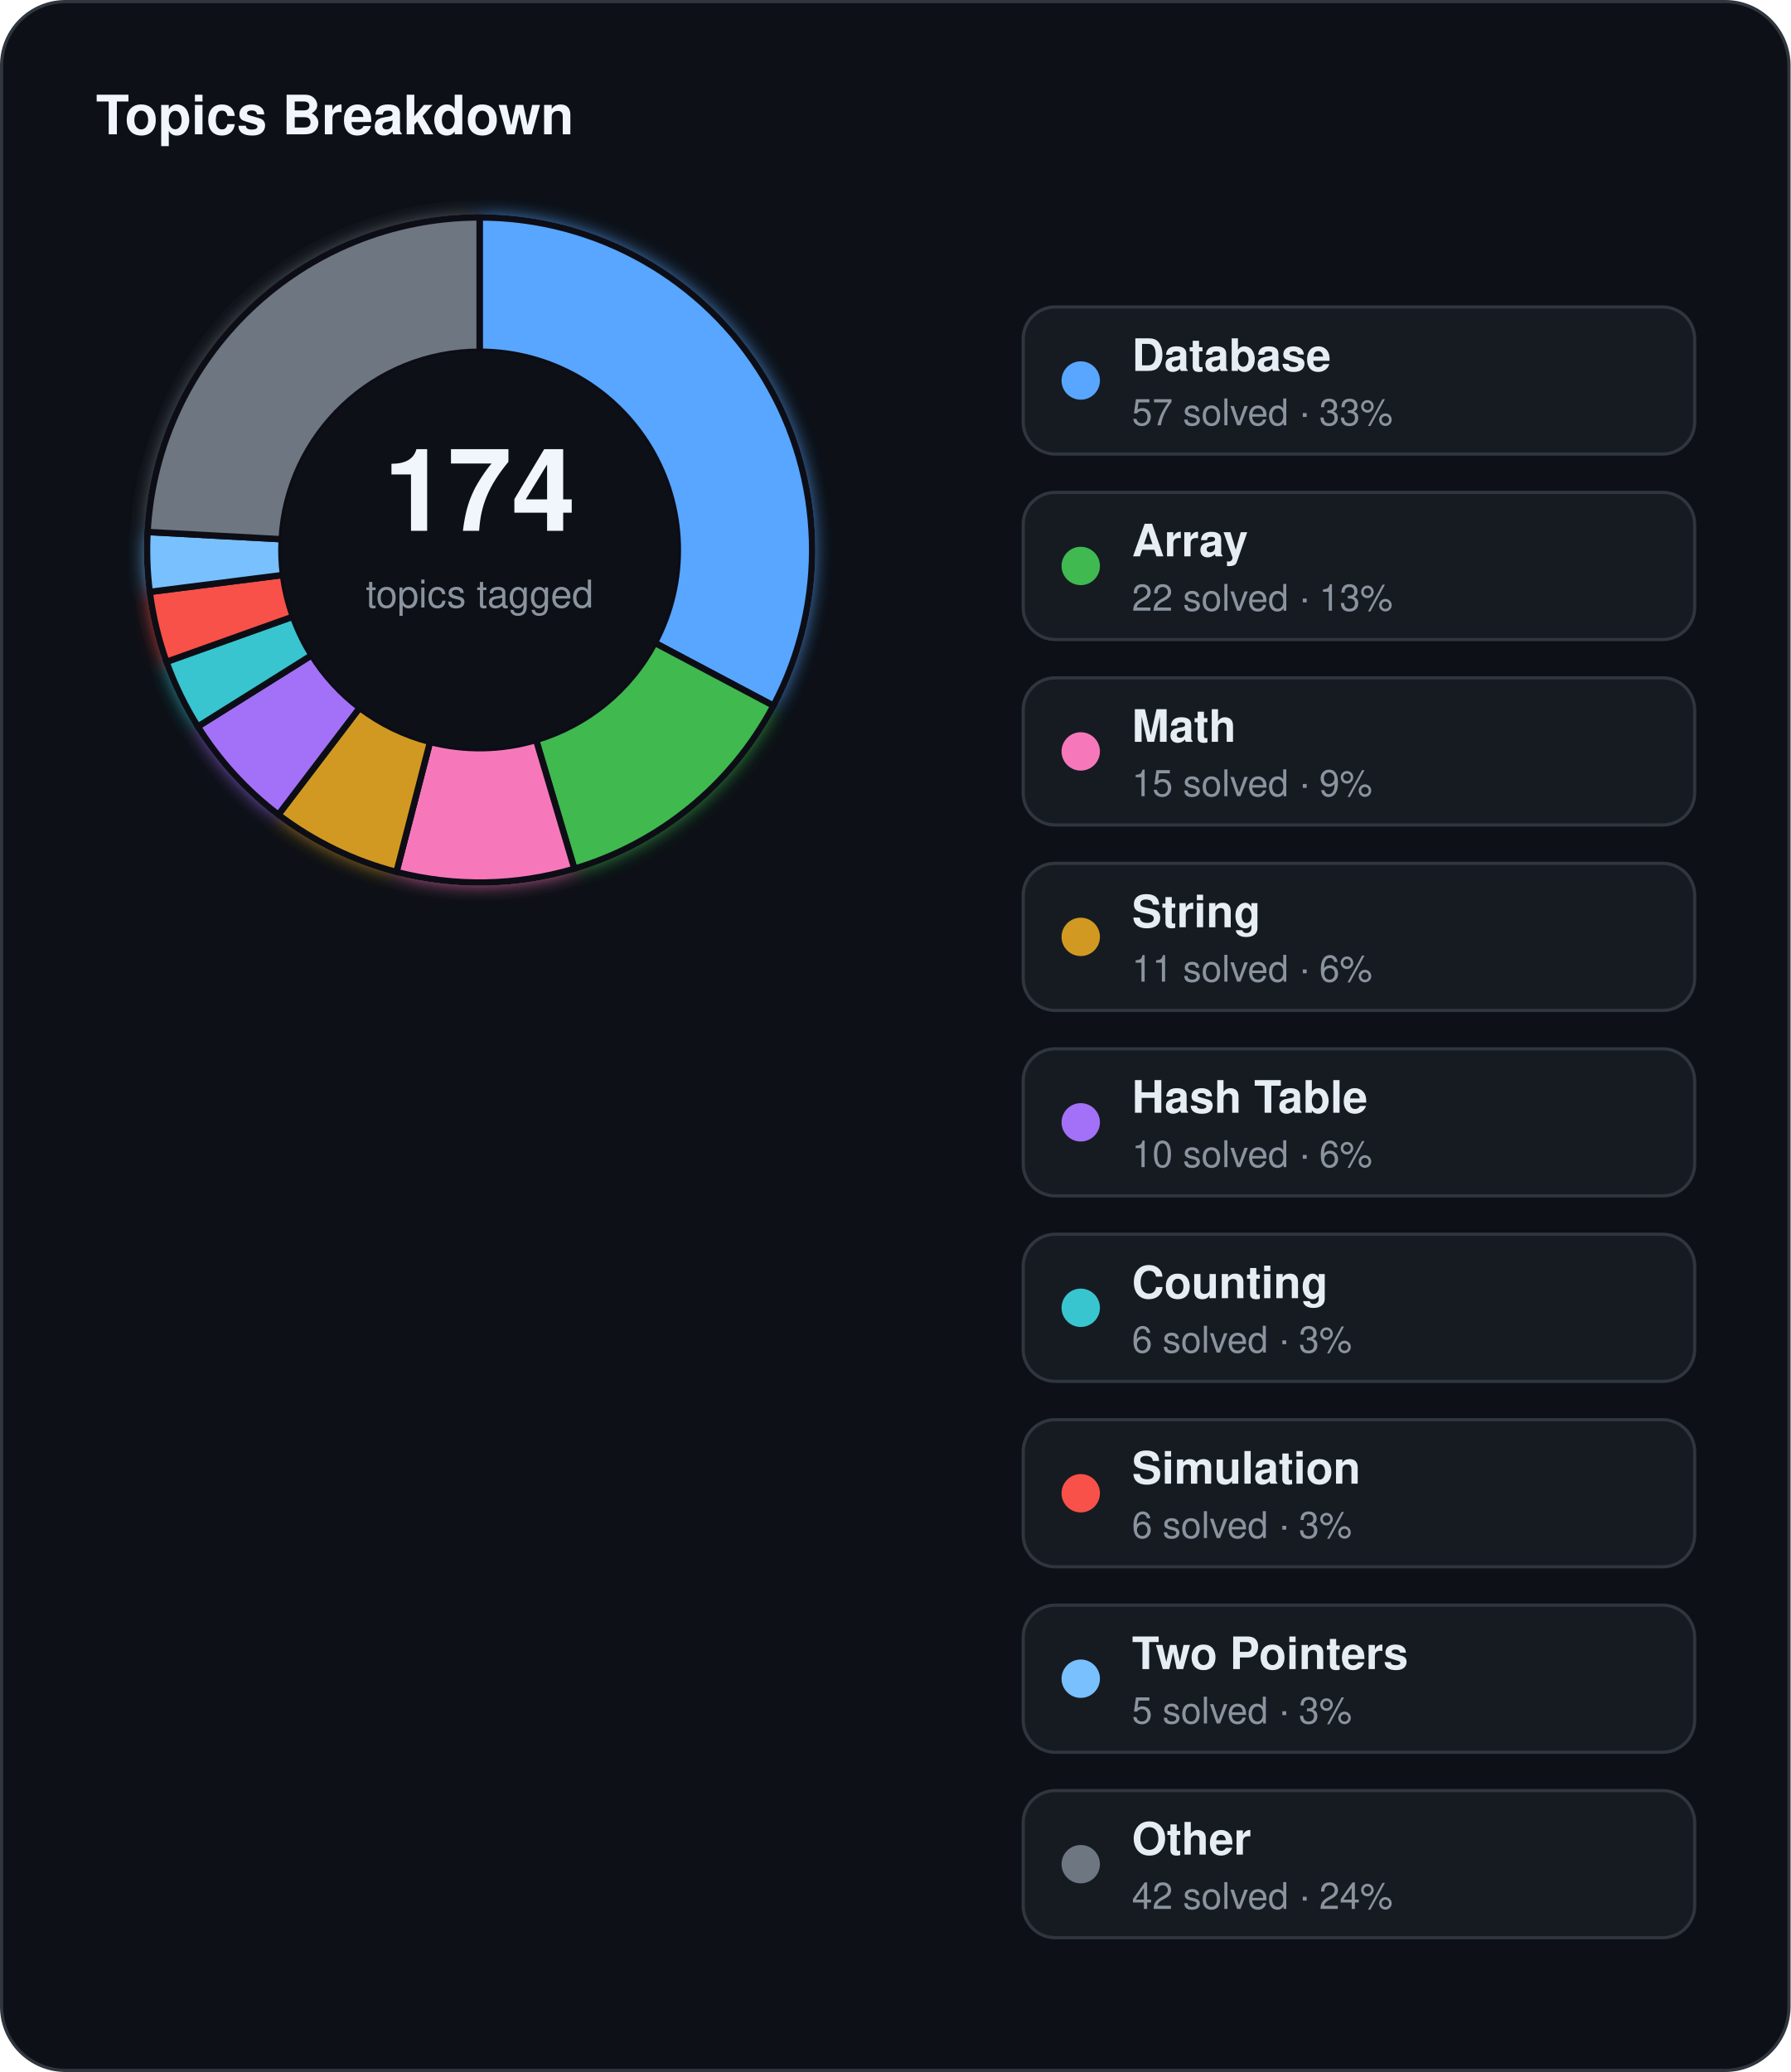
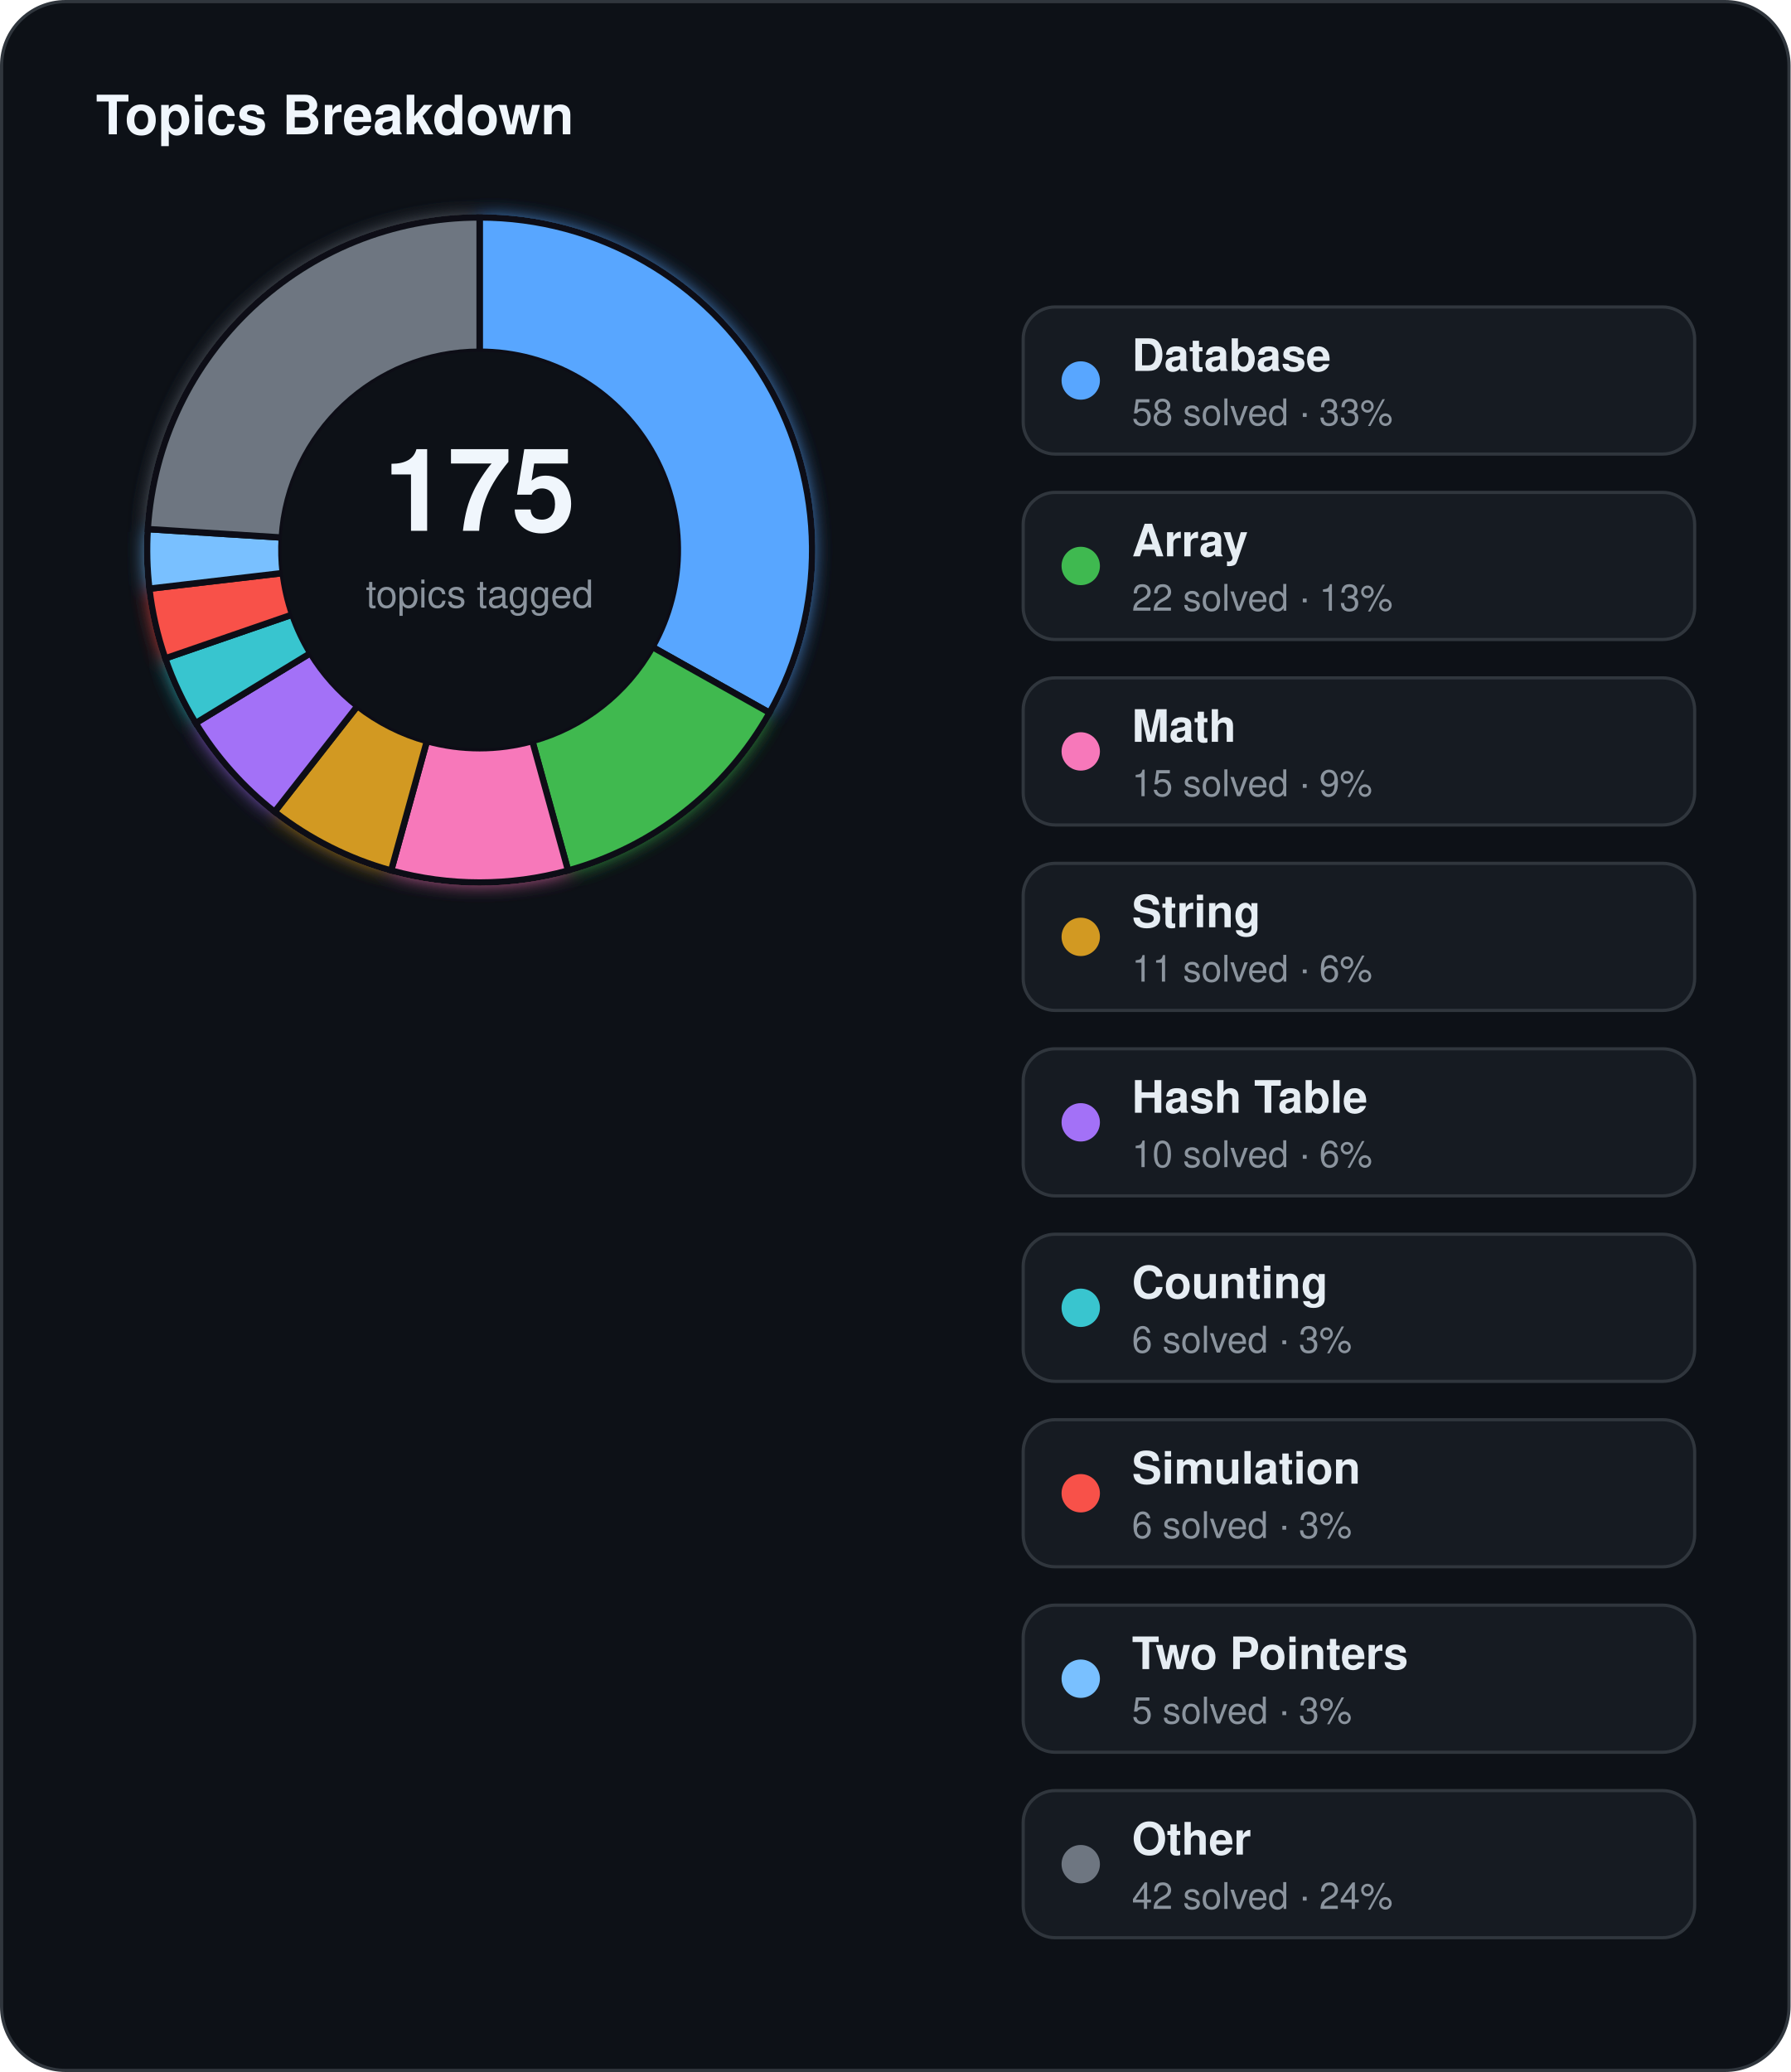
<svg xmlns="http://www.w3.org/2000/svg" width="560" height="648" viewBox="0 0 560 648">
  <defs>
    <filter id="topics-glow" x="-60%" y="-60%" width="220%" height="220%">
      <feGaussianBlur stdDeviation="3" result="blur" />
      <feMerge>
        <feMergeNode in="blur" />
        <feMergeNode in="SourceGraphic" />
      </feMerge>
    </filter>
  </defs>
  <rect x="0.5" y="0.5" width="559" height="647" rx="20" fill="#0d1117" stroke="#30363d" stroke-width="1" />
  <text x="30" y="42" fill="#f0f6fc" font-family="Segoe UI, Helvetica, Arial, sans-serif" font-size="17" font-weight="700">Topics Breakdown</text>
  <g filter="url(#topics-glow)">
-     <path d="M 150.00,68.00 A 104,104 0 0 1 241.89,220.71 L 204.78,201.04 A 62,62 0 0 0 150.00,110.00 Z" fill="#58a6ff" stroke="#0d1117" stroke-width="2" />
-     <path d="M 241.89,220.71 A 104,104 0 0 1 179.63,271.69 L 167.66,231.43 A 62,62 0 0 0 204.78,201.04 Z" fill="#3fb950" stroke="#0d1117" stroke-width="2" />
-     <path d="M 179.63,271.69 A 104,104 0 0 1 123.99,272.70 L 134.49,232.03 A 62,62 0 0 0 167.66,231.43 Z" fill="#f778ba" stroke="#0d1117" stroke-width="2" />
-     <path d="M 123.99,272.70 A 104,104 0 0 1 87.06,254.79 L 112.48,221.36 A 62,62 0 0 0 134.49,232.03 Z" fill="#d29922" stroke="#0d1117" stroke-width="2" />
-     <path d="M 87.06,254.79 A 104,104 0 0 1 61.87,227.22 L 97.46,204.92 A 62,62 0 0 0 112.48,221.36 Z" fill="#a371f7" stroke="#0d1117" stroke-width="2" />
-     <path d="M 61.87,227.22 A 104,104 0 0 1 52.06,206.98 L 91.61,192.85 A 62,62 0 0 0 97.46,204.92 Z" fill="#39c5cf" stroke="#0d1117" stroke-width="2" />
-     <path d="M 52.06,206.98 A 104,104 0 0 1 46.83,185.11 L 88.49,179.82 A 62,62 0 0 0 91.61,192.85 Z" fill="#f85149" stroke="#0d1117" stroke-width="2" />
-     <path d="M 46.83,185.11 A 104,104 0 0 1 46.15,166.37 L 88.09,168.64 A 62,62 0 0 0 88.49,179.82 Z" fill="#79c0ff" stroke="#0d1117" stroke-width="2" />
-     <path d="M 46.15,166.37 A 104,104 0 0 1 150.00,68.00 L 150.00,110.00 A 62,62 0 0 0 88.09,168.64 Z" fill="#6e7681" stroke="#0d1117" stroke-width="2" />
+     <path d="M 150.00,68.00 A 104,104 0 0 1 240.68,222.92 L 204.06,202.36 A 62,62 0 0 0 150.00,110.00 Z" fill="#58a6ff" stroke="#0d1117" stroke-width="2" />
+     <path d="M 240.68,222.92 A 104,104 0 0 1 177.67,272.25 L 166.49,231.77 A 62,62 0 0 0 204.06,202.36 Z" fill="#3fb950" stroke="#0d1117" stroke-width="2" />
+     <path d="M 177.67,272.25 A 104,104 0 0 1 122.33,272.25 L 133.51,231.77 A 62,62 0 0 0 166.49,231.77 Z" fill="#f778ba" stroke="#0d1117" stroke-width="2" />
+     <path d="M 122.33,272.25 A 104,104 0 0 1 85.89,253.89 L 111.78,220.82 A 62,62 0 0 0 133.51,231.77 Z" fill="#d29922" stroke="#0d1117" stroke-width="2" />
+     <path d="M 85.89,253.89 A 104,104 0 0 1 61.20,226.14 L 97.06,204.28 A 62,62 0 0 0 111.78,220.82 Z" fill="#a371f7" stroke="#0d1117" stroke-width="2" />
+     <path d="M 61.20,226.14 A 104,104 0 0 1 51.68,205.91 L 91.39,192.21 A 62,62 0 0 0 97.06,204.28 Z" fill="#39c5cf" stroke="#0d1117" stroke-width="2" />
+     <path d="M 51.68,205.91 A 104,104 0 0 1 46.71,184.11 L 88.42,179.22 A 62,62 0 0 0 91.39,192.21 Z" fill="#f85149" stroke="#0d1117" stroke-width="2" />
+     <path d="M 46.71,184.11 A 104,104 0 0 1 46.21,165.47 L 88.12,168.11 A 62,62 0 0 0 88.42,179.22 Z" fill="#79c0ff" stroke="#0d1117" stroke-width="2" />
+     <path d="M 46.21,165.47 A 104,104 0 0 1 150.00,68.00 L 150.00,110.00 A 62,62 0 0 0 88.12,168.11 Z" fill="#6e7681" stroke="#0d1117" stroke-width="2" />
  </g>
  <circle cx="150" cy="172" r="62" fill="#0d1117" />
-   <text x="150" y="166" text-anchor="middle" fill="#f0f6fc" font-family="Segoe UI, Helvetica, Arial, sans-serif" font-size="36" font-weight="700">174</text>
+   <text x="150" y="166" text-anchor="middle" fill="#f0f6fc" font-family="Segoe UI, Helvetica, Arial, sans-serif" font-size="36" font-weight="700">175</text>
  <text x="150" y="190" text-anchor="middle" fill="#8b949e" font-family="Segoe UI, Helvetica, Arial, sans-serif" font-size="12">topics tagged</text>
  <rect x="320" y="96" width="210" height="46" rx="10" fill="#161b22" stroke="#30363d" stroke-width="1" />
  <circle cx="338" cy="119" r="6" fill="#58a6ff" />
  <text x="354" y="116" fill="#e6edf3" font-family="Segoe UI, Helvetica, Arial, sans-serif" font-size="14" font-weight="600">Database</text>
-   <text x="354" y="133" fill="#8b949e" font-family="Segoe UI, Helvetica, Arial, sans-serif" font-size="11.5">57 solved · 33%</text>
+   <text x="354" y="133" fill="#8b949e" font-family="Segoe UI, Helvetica, Arial, sans-serif" font-size="11.5">58 solved · 33%</text>
  <rect x="320" y="154" width="210" height="46" rx="10" fill="#161b22" stroke="#30363d" stroke-width="1" />
  <circle cx="338" cy="177" r="6" fill="#3fb950" />
  <text x="354" y="174" fill="#e6edf3" font-family="Segoe UI, Helvetica, Arial, sans-serif" font-size="14" font-weight="600">Array</text>
  <text x="354" y="191" fill="#8b949e" font-family="Segoe UI, Helvetica, Arial, sans-serif" font-size="11.5">22 solved · 13%</text>
  <rect x="320" y="212" width="210" height="46" rx="10" fill="#161b22" stroke="#30363d" stroke-width="1" />
  <circle cx="338" cy="235" r="6" fill="#f778ba" />
  <text x="354" y="232" fill="#e6edf3" font-family="Segoe UI, Helvetica, Arial, sans-serif" font-size="14" font-weight="600">Math</text>
  <text x="354" y="249" fill="#8b949e" font-family="Segoe UI, Helvetica, Arial, sans-serif" font-size="11.5">15 solved · 9%</text>
  <rect x="320" y="270" width="210" height="46" rx="10" fill="#161b22" stroke="#30363d" stroke-width="1" />
  <circle cx="338" cy="293" r="6" fill="#d29922" />
  <text x="354" y="290" fill="#e6edf3" font-family="Segoe UI, Helvetica, Arial, sans-serif" font-size="14" font-weight="600">String</text>
  <text x="354" y="307" fill="#8b949e" font-family="Segoe UI, Helvetica, Arial, sans-serif" font-size="11.5">11 solved · 6%</text>
  <rect x="320" y="328" width="210" height="46" rx="10" fill="#161b22" stroke="#30363d" stroke-width="1" />
  <circle cx="338" cy="351" r="6" fill="#a371f7" />
  <text x="354" y="348" fill="#e6edf3" font-family="Segoe UI, Helvetica, Arial, sans-serif" font-size="14" font-weight="600">Hash Table</text>
  <text x="354" y="365" fill="#8b949e" font-family="Segoe UI, Helvetica, Arial, sans-serif" font-size="11.5">10 solved · 6%</text>
  <rect x="320" y="386" width="210" height="46" rx="10" fill="#161b22" stroke="#30363d" stroke-width="1" />
  <circle cx="338" cy="409" r="6" fill="#39c5cf" />
  <text x="354" y="406" fill="#e6edf3" font-family="Segoe UI, Helvetica, Arial, sans-serif" font-size="14" font-weight="600">Counting</text>
  <text x="354" y="423" fill="#8b949e" font-family="Segoe UI, Helvetica, Arial, sans-serif" font-size="11.5">6 solved · 3%</text>
  <rect x="320" y="444" width="210" height="46" rx="10" fill="#161b22" stroke="#30363d" stroke-width="1" />
  <circle cx="338" cy="467" r="6" fill="#f85149" />
  <text x="354" y="464" fill="#e6edf3" font-family="Segoe UI, Helvetica, Arial, sans-serif" font-size="14" font-weight="600">Simulation</text>
  <text x="354" y="481" fill="#8b949e" font-family="Segoe UI, Helvetica, Arial, sans-serif" font-size="11.5">6 solved · 3%</text>
  <rect x="320" y="502" width="210" height="46" rx="10" fill="#161b22" stroke="#30363d" stroke-width="1" />
  <circle cx="338" cy="525" r="6" fill="#79c0ff" />
  <text x="354" y="522" fill="#e6edf3" font-family="Segoe UI, Helvetica, Arial, sans-serif" font-size="14" font-weight="600">Two Pointers</text>
  <text x="354" y="539" fill="#8b949e" font-family="Segoe UI, Helvetica, Arial, sans-serif" font-size="11.5">5 solved · 3%</text>
  <rect x="320" y="560" width="210" height="46" rx="10" fill="#161b22" stroke="#30363d" stroke-width="1" />
  <circle cx="338" cy="583" r="6" fill="#6e7681" />
  <text x="354" y="580" fill="#e6edf3" font-family="Segoe UI, Helvetica, Arial, sans-serif" font-size="14" font-weight="600">Other</text>
  <text x="354" y="597" fill="#8b949e" font-family="Segoe UI, Helvetica, Arial, sans-serif" font-size="11.5">42 solved · 24%</text>
</svg>
